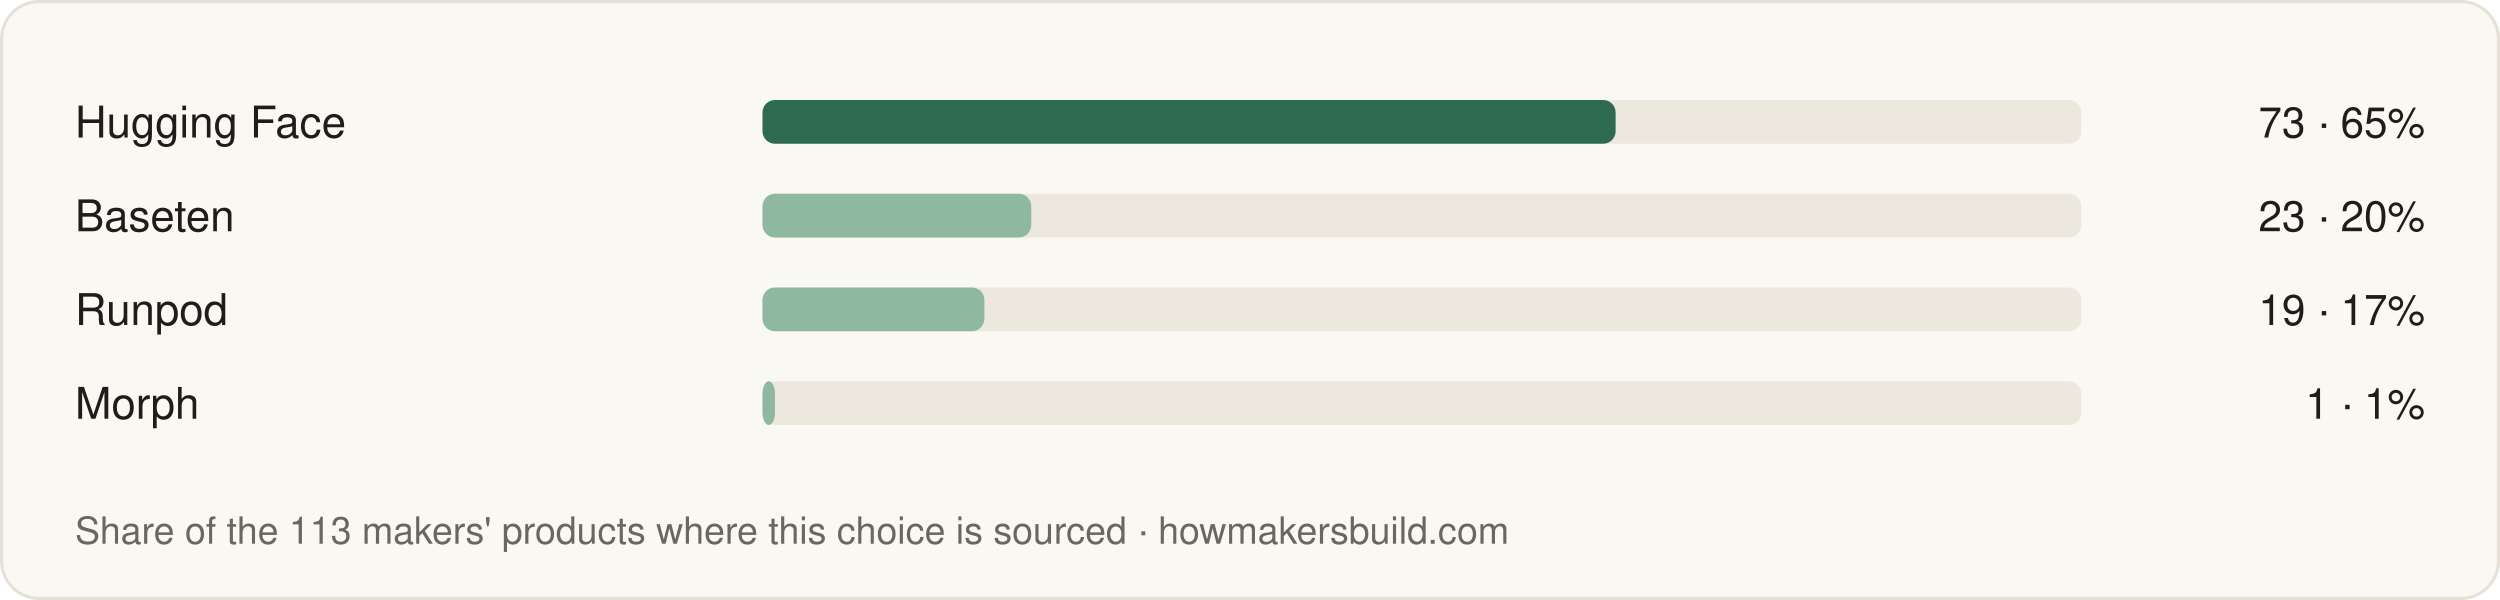
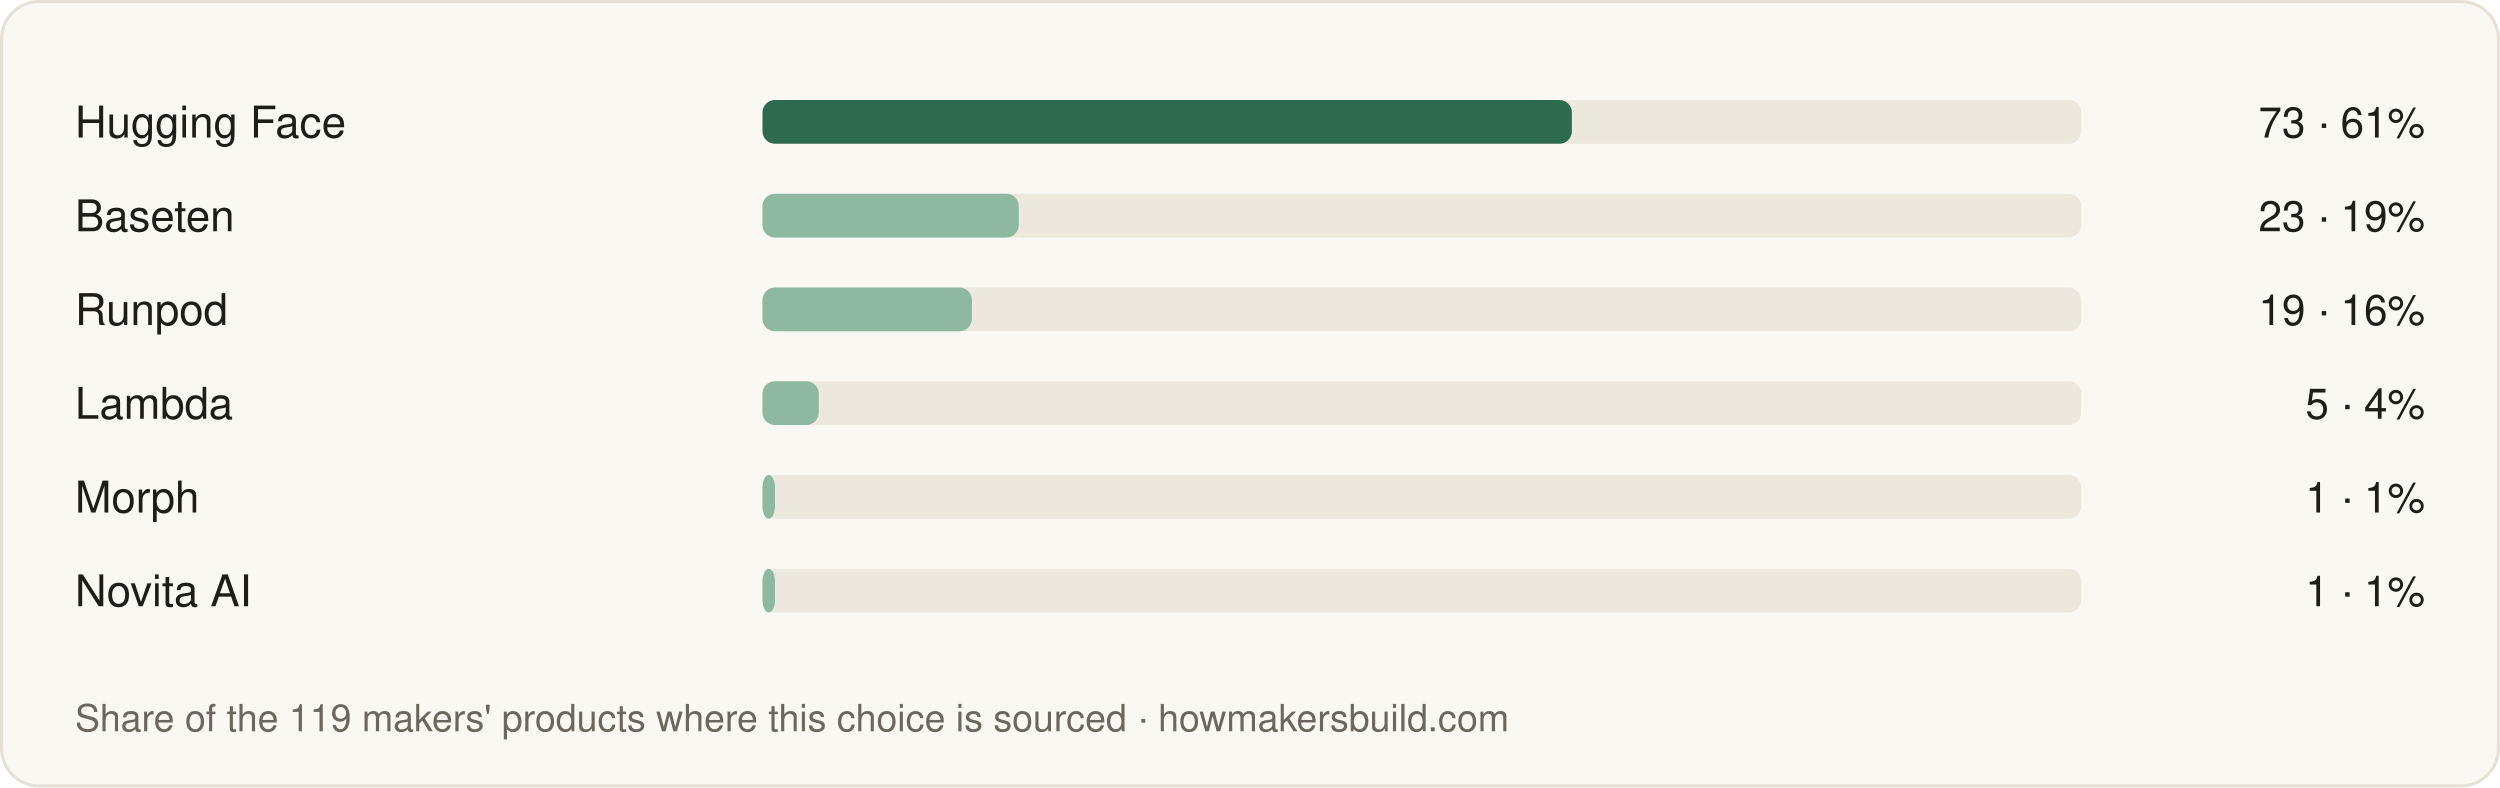
- <svg xmlns="http://www.w3.org/2000/svg" width="800" height="192" viewBox="0 0 800 192" font-family="-apple-system, BlinkMacSystemFont, 'Segoe UI', Helvetica, Arial, sans-serif">
-   <rect x="0.5" y="0.5" width="799" height="191" rx="12" fill="#faf8f3" stroke="#e6e1d6" />
+ <svg xmlns="http://www.w3.org/2000/svg" width="800" height="252" viewBox="0 0 800 252" font-family="-apple-system, BlinkMacSystemFont, 'Segoe UI', Helvetica, Arial, sans-serif">
+   <rect x="0.5" y="0.5" width="799" height="251" rx="12" fill="#faf8f3" stroke="#e6e1d6" />
  <text x="24" y="44" font-size="14" fill="#1e1d1a">Hugging Face</text>
  <rect x="244" y="32" width="422" height="14" rx="4" fill="#ece8de" />
-   <rect x="244" y="32" width="273" height="14" rx="4" fill="#2e6b4e" />
-   <text x="776" y="44" font-size="13.5" text-anchor="end" fill="#1e1d1a">73 · 65%</text>
+   <rect x="244" y="32" width="259" height="14" rx="4" fill="#2e6b4e" />
+   <text x="776" y="44" font-size="13.5" text-anchor="end" fill="#1e1d1a">73 · 61%</text>
  <text x="24" y="74" font-size="14" fill="#1e1d1a">Baseten</text>
  <rect x="244" y="62" width="422" height="14" rx="4" fill="#ece8de" />
-   <rect x="244" y="62" width="86" height="14" rx="4" fill="#8fb8a0" />
-   <text x="776" y="74" font-size="13.5" text-anchor="end" fill="#1e1d1a">23 · 20%</text>
+   <rect x="244" y="62" width="82" height="14" rx="4" fill="#8fb8a0" />
+   <text x="776" y="74" font-size="13.5" text-anchor="end" fill="#1e1d1a">23 · 19%</text>
  <text x="24" y="104" font-size="14" fill="#1e1d1a">Runpod</text>
  <rect x="244" y="92" width="422" height="14" rx="4" fill="#ece8de" />
-   <rect x="244" y="92" width="71" height="14" rx="4" fill="#8fb8a0" />
-   <text x="776" y="104" font-size="13.5" text-anchor="end" fill="#1e1d1a">19 · 17%</text>
-   <text x="24" y="134" font-size="14" fill="#1e1d1a">Morph</text>
+   <rect x="244" y="92" width="67" height="14" rx="4" fill="#8fb8a0" />
+   <text x="776" y="104" font-size="13.5" text-anchor="end" fill="#1e1d1a">19 · 16%</text>
+   <text x="24" y="134" font-size="14" fill="#1e1d1a">Lambda</text>
  <rect x="244" y="122" width="422" height="14" rx="4" fill="#ece8de" />
-   <rect x="244" y="122" width="4" height="14" rx="4" fill="#8fb8a0" />
-   <text x="776" y="134" font-size="13.5" text-anchor="end" fill="#1e1d1a">1 · 1%</text>
-   <text x="24" y="174" font-size="12" fill="#6b675e">Share of the 113 makers' products where this choice is sourced · howmakersbuild.com</text>
+   <rect x="244" y="122" width="18" height="14" rx="4" fill="#8fb8a0" />
+   <text x="776" y="134" font-size="13.5" text-anchor="end" fill="#1e1d1a">5 · 4%</text>
+   <text x="24" y="164" font-size="14" fill="#1e1d1a">Morph</text>
+   <rect x="244" y="152" width="422" height="14" rx="4" fill="#ece8de" />
+   <rect x="244" y="152" width="4" height="14" rx="4" fill="#8fb8a0" />
+   <text x="776" y="164" font-size="13.5" text-anchor="end" fill="#1e1d1a">1 · 1%</text>
+   <text x="24" y="194" font-size="14" fill="#1e1d1a">Novita AI</text>
+   <rect x="244" y="182" width="422" height="14" rx="4" fill="#ece8de" />
+   <rect x="244" y="182" width="4" height="14" rx="4" fill="#8fb8a0" />
+   <text x="776" y="194" font-size="13.5" text-anchor="end" fill="#1e1d1a">1 · 1%</text>
+   <text x="24" y="234" font-size="12" fill="#6b675e">Share of the 119 makers' products where this choice is sourced · howmakersbuild.com</text>
</svg>
